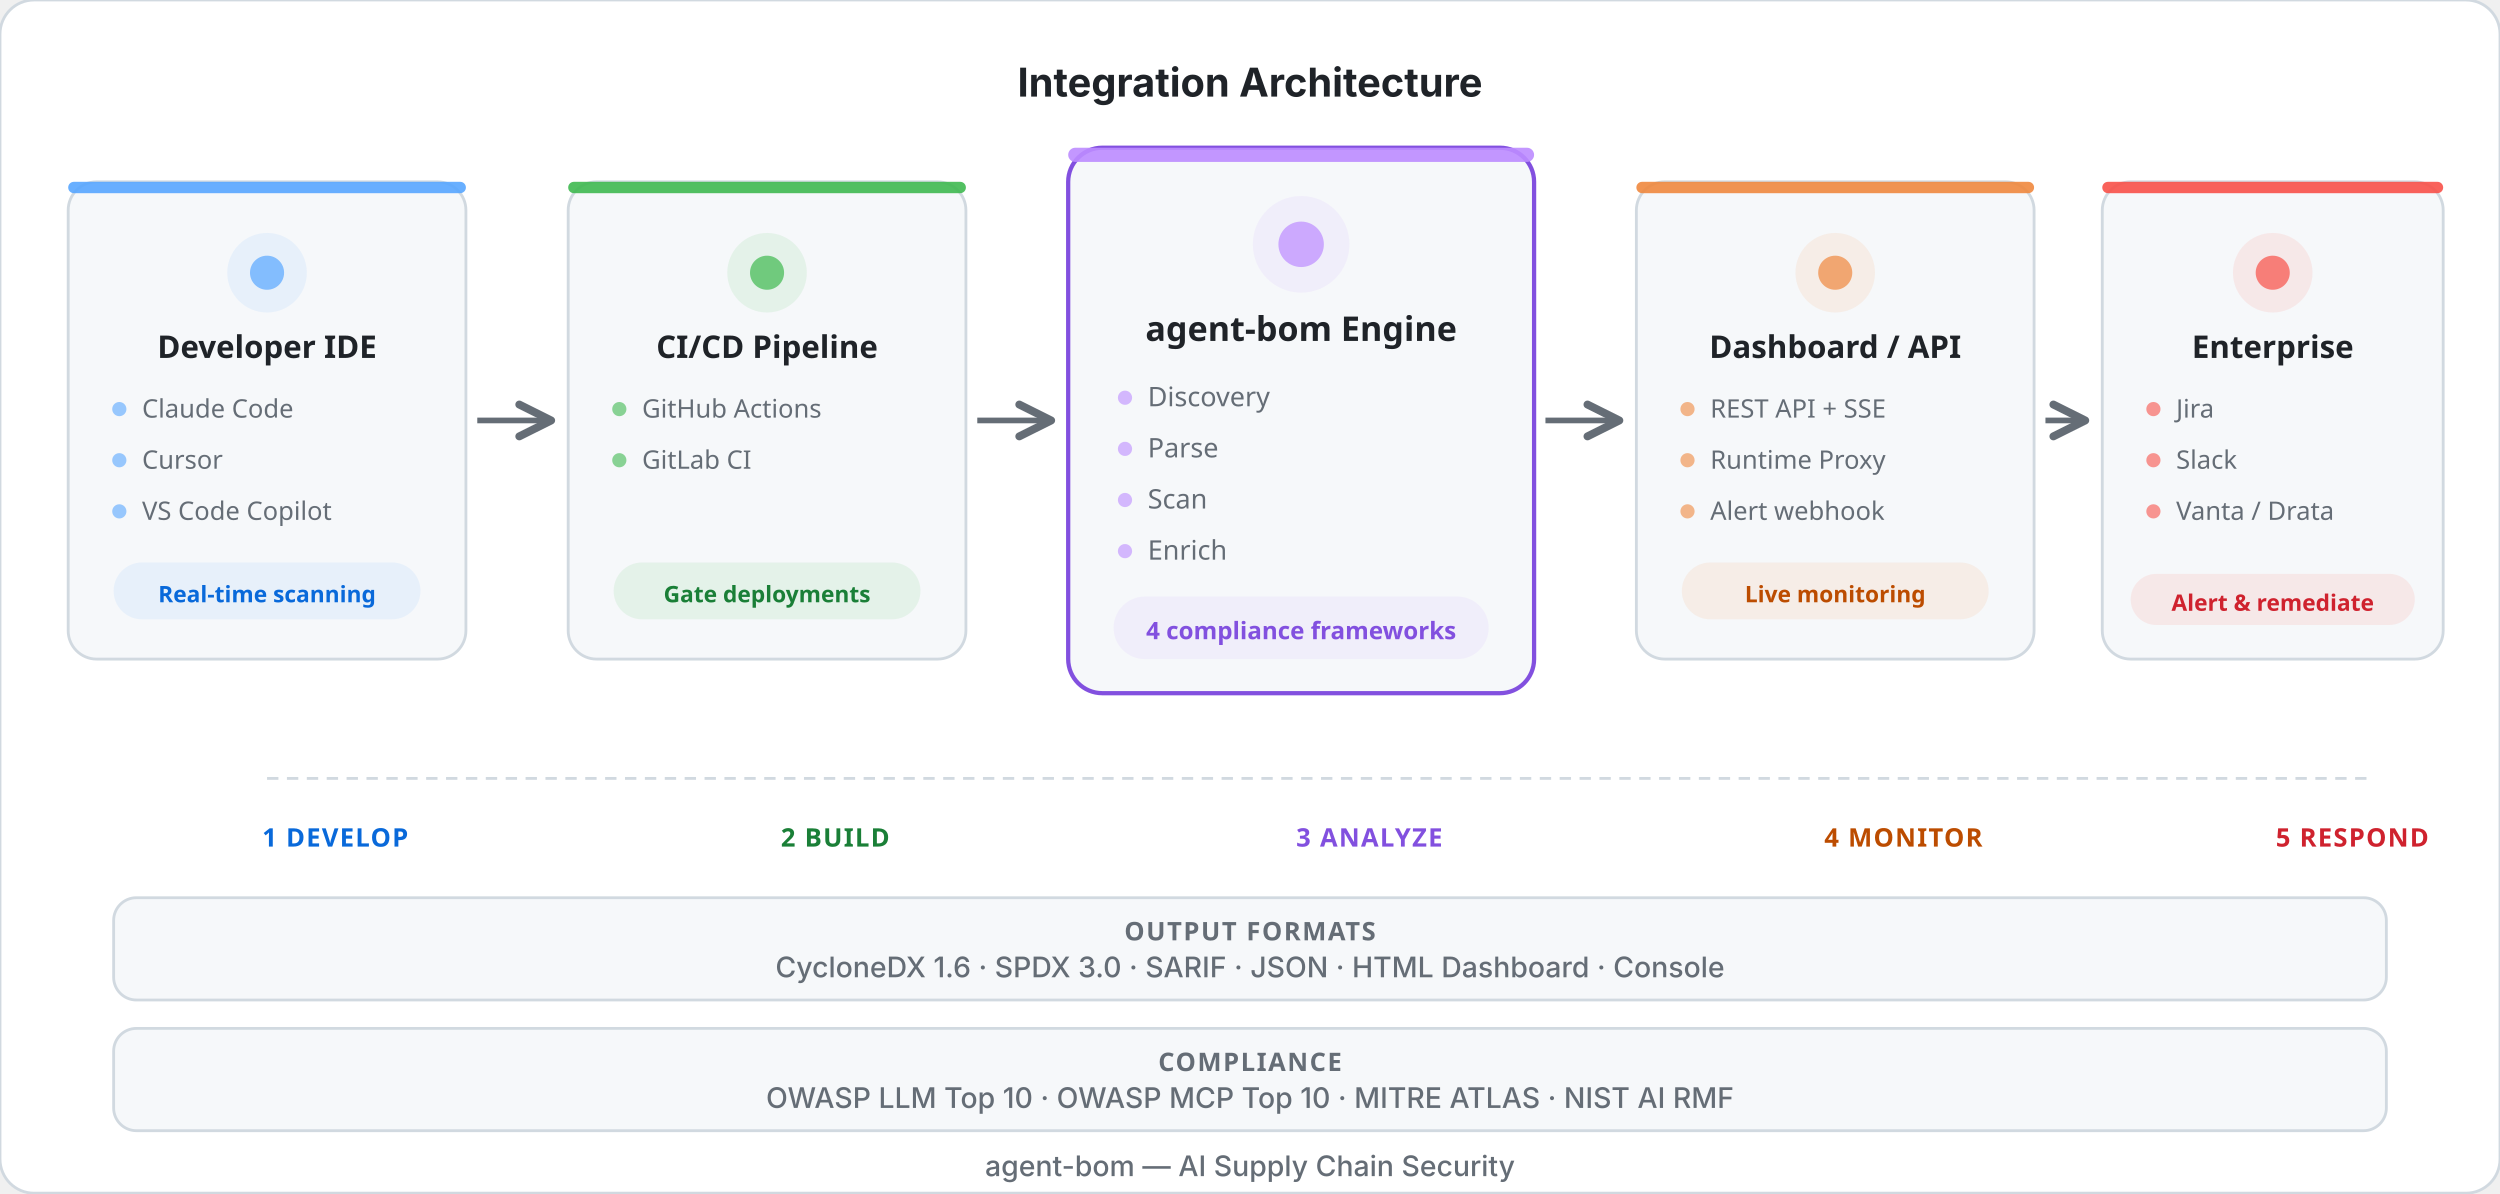
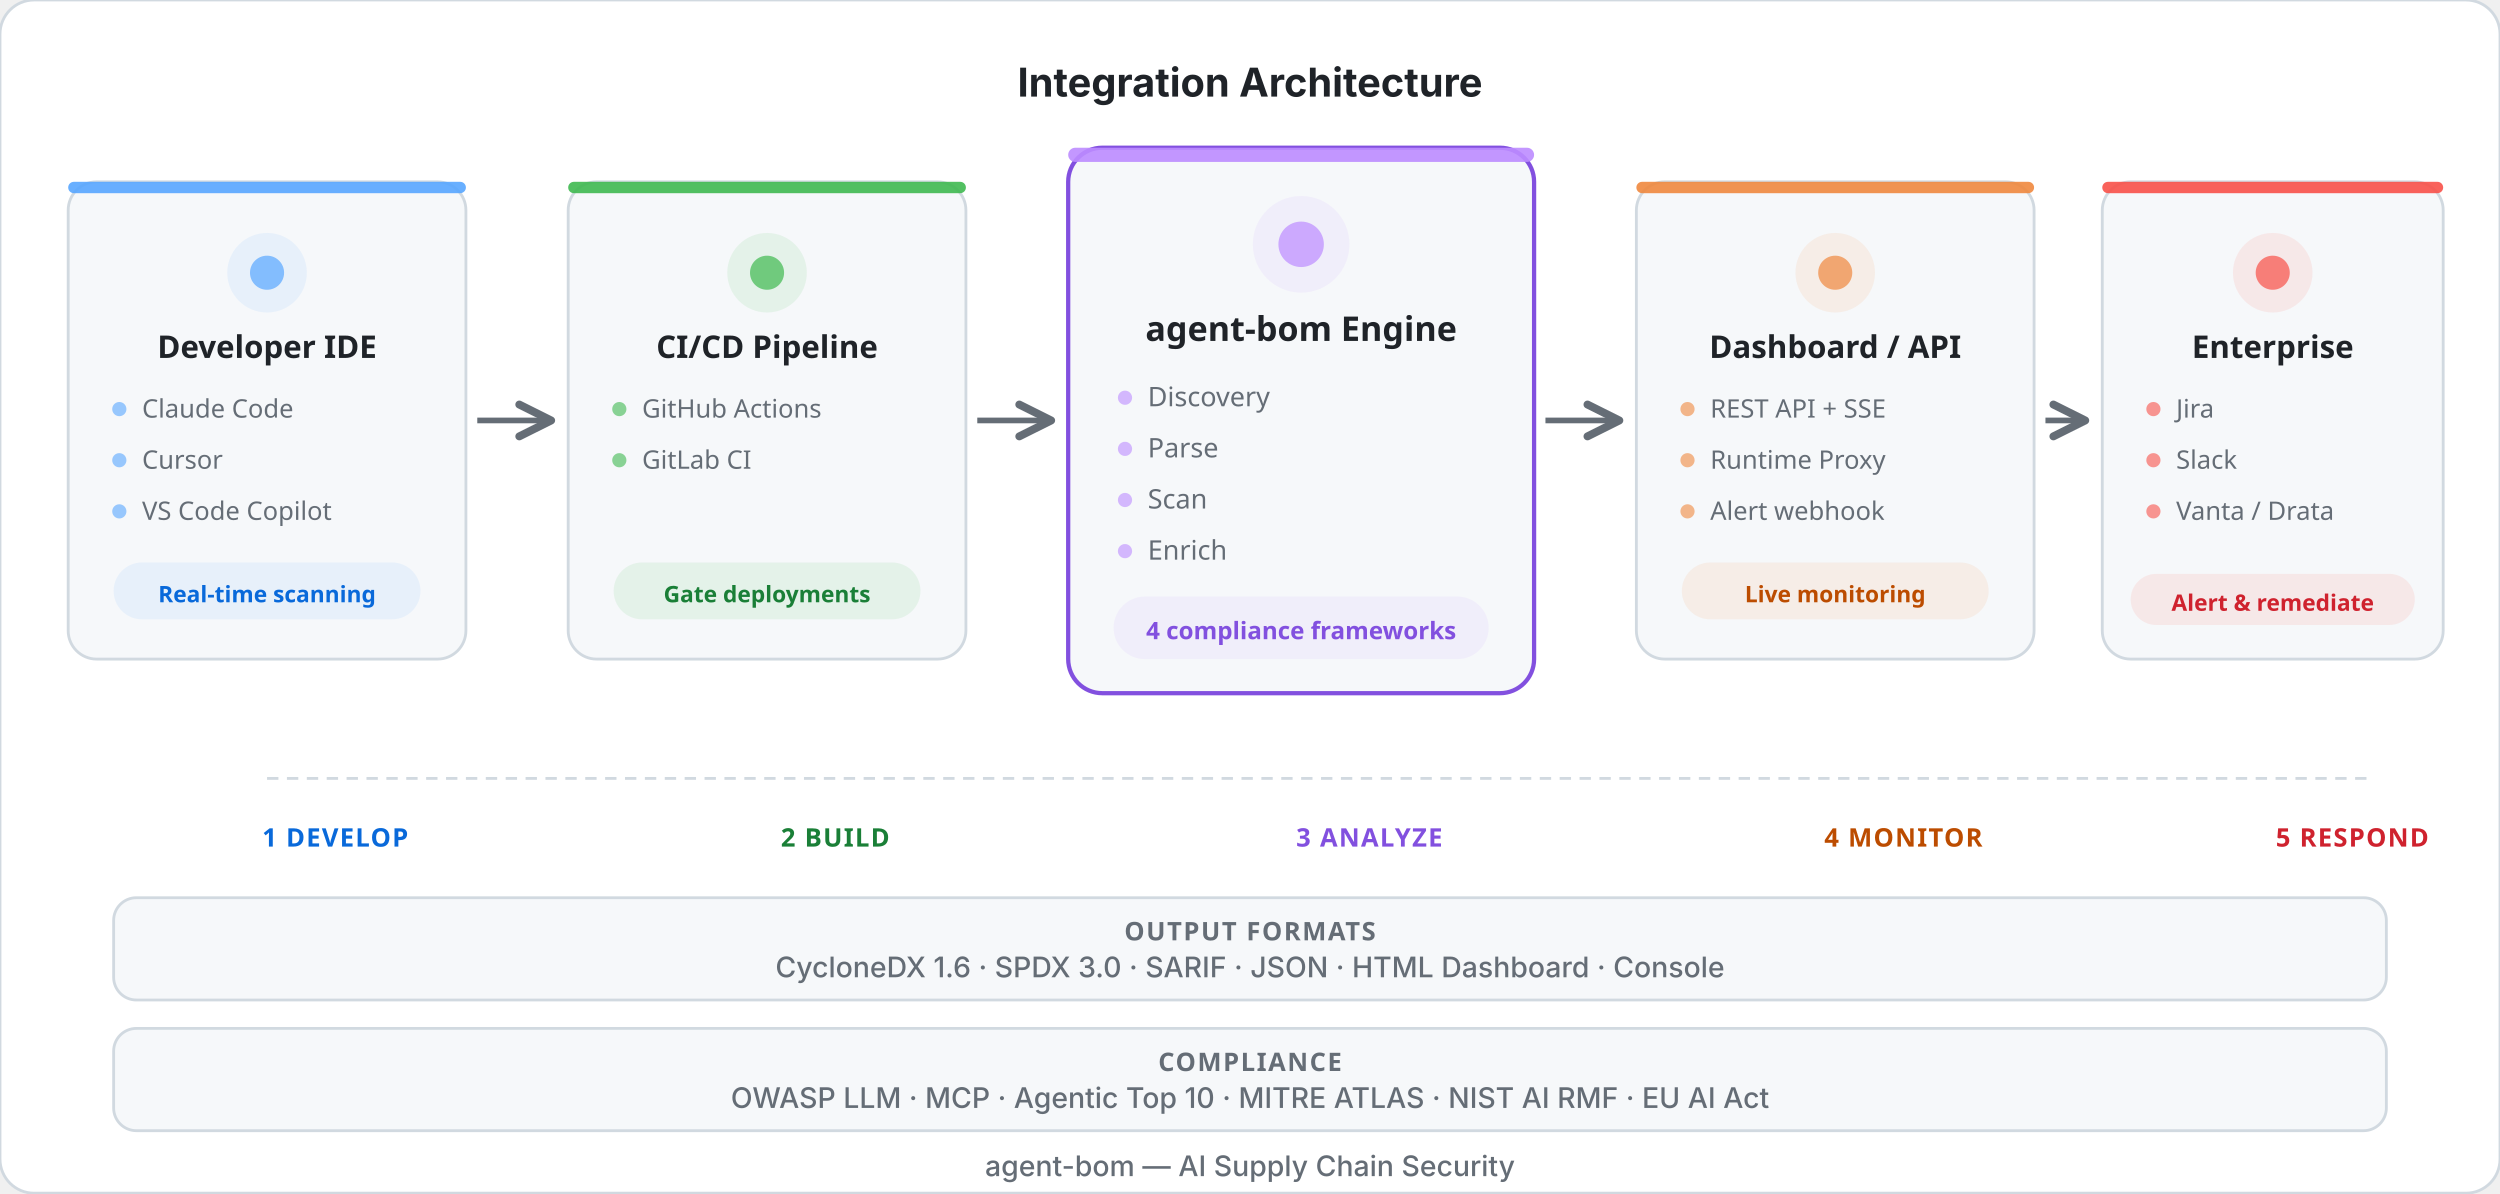
<svg xmlns="http://www.w3.org/2000/svg" viewBox="0 0 880 420" fill="none">
  <style>
    .title { font: 700 14px system-ui, -apple-system, sans-serif; fill: #1f2328; }
    .node-label { font: 700 11px system-ui, sans-serif; fill: #1f2328; }
    .node-sub { font: 400 9px system-ui, sans-serif; fill: #656d76; }
    .node-tag { font: 600 8px system-ui, sans-serif; }
    .engine-label { font: 700 12px system-ui, sans-serif; fill: #1f2328; }
    .engine-sub { font: 400 9.5px system-ui, sans-serif; fill: #656d76; }
    .engine-tag { font: 600 8.5px system-ui, sans-serif; }
    .footer { font: 500 10px system-ui, -apple-system, sans-serif; fill: #656d76; }
  </style>
  <defs>
    <marker id="arrow" viewBox="0 0 10 10" refX="9" refY="5" markerWidth="7" markerHeight="7" orient="auto">
      <path d="M1 1L9 5L1 9" stroke="#656d76" stroke-width="2" fill="none" stroke-linecap="round" stroke-linejoin="round" />
    </marker>
  </defs>
  <rect width="880" height="420" rx="12" fill="#ffffff" stroke="#d1d9e0" stroke-width="1" />
  <text x="440" y="34" text-anchor="middle" class="title">Integration Architecture</text>
  <g transform="translate(24, 64)">
    <rect width="140" height="168" rx="10" fill="#f6f8fa" stroke="#d1d9e0" stroke-width="1" />
    <rect x="0" y="0" width="140" height="4" rx="2" fill="#58a6ff" opacity="0.9" />
    <circle cx="70" cy="32" r="14" fill="#58a6ff" opacity="0.1" />
    <circle cx="70" cy="32" r="6" fill="#58a6ff" opacity="0.7" />
    <text x="70" y="62" text-anchor="middle" class="node-label">Developer IDE</text>
    <g transform="translate(14, 76)">
      <circle cx="4" cy="4" r="2.5" fill="#58a6ff" opacity="0.6" />
      <text x="12" y="7" class="node-sub">Claude Code</text>
    </g>
    <g transform="translate(14, 94)">
      <circle cx="4" cy="4" r="2.5" fill="#58a6ff" opacity="0.6" />
      <text x="12" y="7" class="node-sub">Cursor</text>
    </g>
    <g transform="translate(14, 112)">
      <circle cx="4" cy="4" r="2.5" fill="#58a6ff" opacity="0.6" />
      <text x="12" y="7" class="node-sub">VS Code Copilot</text>
    </g>
    <rect x="16" y="134" width="108" height="20" rx="10" fill="#58a6ff" opacity="0.1" />
    <text x="70" y="148" text-anchor="middle" class="node-tag" fill="#0969da">Real-time scanning</text>
  </g>
  <line x1="168" y1="148" x2="194" y2="148" stroke="#656d76" stroke-width="2" marker-end="url(#arrow)" />
  <g transform="translate(200, 64)">
    <rect width="140" height="168" rx="10" fill="#f6f8fa" stroke="#d1d9e0" stroke-width="1" />
    <rect x="0" y="0" width="140" height="4" rx="2" fill="#3fb950" opacity="0.9" />
    <circle cx="70" cy="32" r="14" fill="#3fb950" opacity="0.1" />
    <circle cx="70" cy="32" r="6" fill="#3fb950" opacity="0.7" />
    <text x="70" y="62" text-anchor="middle" class="node-label">CI/CD Pipeline</text>
    <g transform="translate(14, 76)">
      <circle cx="4" cy="4" r="2.5" fill="#3fb950" opacity="0.6" />
      <text x="12" y="7" class="node-sub">GitHub Actions</text>
    </g>
    <g transform="translate(14, 94)">
      <circle cx="4" cy="4" r="2.5" fill="#3fb950" opacity="0.6" />
      <text x="12" y="7" class="node-sub">GitLab CI</text>
    </g>
    <rect x="16" y="134" width="108" height="20" rx="10" fill="#3fb950" opacity="0.1" />
    <text x="70" y="148" text-anchor="middle" class="node-tag" fill="#1a7f37">Gate deployments</text>
  </g>
  <line x1="344" y1="148" x2="370" y2="148" stroke="#656d76" stroke-width="2" marker-end="url(#arrow)" />
  <g transform="translate(376, 52)">
    <rect width="164" height="192" rx="12" fill="#f6f8fa" stroke="#8250df" stroke-width="1.5" opacity="1" />
    <rect x="0" y="0" width="164" height="5" rx="2.5" fill="#bc8cff" opacity="0.9" />
    <circle cx="82" cy="34" r="17" fill="#bc8cff" opacity="0.1" />
    <circle cx="82" cy="34" r="8" fill="#bc8cff" opacity="0.7" />
    <text x="82" y="68" text-anchor="middle" class="engine-label">agent-bom Engine</text>
    <g transform="translate(16, 84)">
      <circle cx="4" cy="4" r="2.5" fill="#bc8cff" opacity="0.6" />
      <text x="12" y="7" class="engine-sub">Discovery</text>
    </g>
    <g transform="translate(16, 102)">
      <circle cx="4" cy="4" r="2.5" fill="#bc8cff" opacity="0.6" />
      <text x="12" y="7" class="engine-sub">Parse</text>
    </g>
    <g transform="translate(16, 120)">
      <circle cx="4" cy="4" r="2.5" fill="#bc8cff" opacity="0.6" />
      <text x="12" y="7" class="engine-sub">Scan</text>
    </g>
    <g transform="translate(16, 138)">
      <circle cx="4" cy="4" r="2.5" fill="#bc8cff" opacity="0.6" />
      <text x="12" y="7" class="engine-sub">Enrich</text>
    </g>
    <rect x="16" y="158" width="132" height="22" rx="11" fill="#bc8cff" opacity="0.1" />
    <text x="82" y="173" text-anchor="middle" class="engine-tag" fill="#8250df">4 compliance frameworks</text>
  </g>
  <line x1="544" y1="148" x2="570" y2="148" stroke="#656d76" stroke-width="2" marker-end="url(#arrow)" />
  <g transform="translate(576, 64)">
    <rect width="140" height="168" rx="10" fill="#f6f8fa" stroke="#d1d9e0" stroke-width="1" />
    <rect x="0" y="0" width="140" height="4" rx="2" fill="#f0883e" opacity="0.9" />
    <circle cx="70" cy="32" r="14" fill="#f0883e" opacity="0.1" />
    <circle cx="70" cy="32" r="6" fill="#f0883e" opacity="0.7" />
    <text x="70" y="62" text-anchor="middle" class="node-label">Dashboard / API</text>
    <g transform="translate(14, 76)">
      <circle cx="4" cy="4" r="2.5" fill="#f0883e" opacity="0.6" />
      <text x="12" y="7" class="node-sub">REST API + SSE</text>
    </g>
    <g transform="translate(14, 94)">
      <circle cx="4" cy="4" r="2.5" fill="#f0883e" opacity="0.6" />
      <text x="12" y="7" class="node-sub">Runtime Proxy</text>
    </g>
    <g transform="translate(14, 112)">
      <circle cx="4" cy="4" r="2.5" fill="#f0883e" opacity="0.6" />
      <text x="12" y="7" class="node-sub">Alert webhook</text>
    </g>
    <rect x="16" y="134" width="108" height="20" rx="10" fill="#f0883e" opacity="0.1" />
    <text x="70" y="148" text-anchor="middle" class="node-tag" fill="#bc4c00">Live monitoring</text>
  </g>
  <line x1="720" y1="148" x2="734" y2="148" stroke="#656d76" stroke-width="2" marker-end="url(#arrow)" />
  <g transform="translate(740, 64)">
    <rect width="120" height="168" rx="10" fill="#f6f8fa" stroke="#d1d9e0" stroke-width="1" />
    <rect x="0" y="0" width="120" height="4" rx="2" fill="#f85149" opacity="0.9" />
    <circle cx="60" cy="32" r="14" fill="#f85149" opacity="0.1" />
    <circle cx="60" cy="32" r="6" fill="#f85149" opacity="0.7" />
    <text x="60" y="62" text-anchor="middle" class="node-label">Enterprise</text>
    <g transform="translate(14, 76)">
      <circle cx="4" cy="4" r="2.5" fill="#f85149" opacity="0.6" />
      <text x="12" y="7" class="node-sub">Jira</text>
    </g>
    <g transform="translate(14, 94)">
      <circle cx="4" cy="4" r="2.5" fill="#f85149" opacity="0.6" />
      <text x="12" y="7" class="node-sub">Slack</text>
    </g>
    <g transform="translate(14, 112)">
      <circle cx="4" cy="4" r="2.5" fill="#f85149" opacity="0.6" />
      <text x="12" y="7" class="node-sub">Vanta / Drata</text>
    </g>
    <rect x="10" y="138" width="100" height="18" rx="9" fill="#f85149" opacity="0.1" />
    <text x="60" y="151" text-anchor="middle" class="node-tag" fill="#cf222e">Alert &amp; remediate</text>
  </g>
  <g transform="translate(24, 260)">
    <line x1="70" y1="14" x2="810" y2="14" stroke="#d1d9e0" stroke-width="1" stroke-dasharray="4 3" />
    <text x="94" y="38" text-anchor="middle" font-family="system-ui, sans-serif" font-size="9" font-weight="600" fill="#0969da" letter-spacing="0.05em">1 DEVELOP</text>
    <text x="270" y="38" text-anchor="middle" font-family="system-ui, sans-serif" font-size="9" font-weight="600" fill="#1a7f37" letter-spacing="0.05em">2 BUILD</text>
    <text x="458" y="38" text-anchor="middle" font-family="system-ui, sans-serif" font-size="9" font-weight="600" fill="#8250df" letter-spacing="0.05em">3 ANALYZE</text>
    <text x="646" y="38" text-anchor="middle" font-family="system-ui, sans-serif" font-size="9" font-weight="600" fill="#bc4c00" letter-spacing="0.05em">4 MONITOR</text>
    <text x="804" y="38" text-anchor="middle" font-family="system-ui, sans-serif" font-size="9" font-weight="600" fill="#cf222e" letter-spacing="0.05em">5 RESPOND</text>
  </g>
  <g transform="translate(40, 316)">
    <rect width="800" height="36" rx="8" fill="#f6f8fa" stroke="#d1d9e0" stroke-width="1" />
    <text x="400" y="15" text-anchor="middle" font-family="system-ui, sans-serif" font-size="9" font-weight="700" fill="#656d76" letter-spacing="0.06em">OUTPUT FORMATS</text>
    <text x="400" y="28" text-anchor="middle" class="footer">CycloneDX 1.6  ·  SPDX 3.0  ·  SARIF  ·  JSON  ·  HTML Dashboard  ·  Console</text>
  </g>
  <g transform="translate(40, 362)">
    <rect width="800" height="36" rx="8" fill="#f6f8fa" stroke="#d1d9e0" stroke-width="1" />
    <text x="400" y="15" text-anchor="middle" font-family="system-ui, sans-serif" font-size="9" font-weight="700" fill="#656d76" letter-spacing="0.06em">COMPLIANCE</text>
-     <text x="400" y="28" text-anchor="middle" class="footer">OWASP LLM Top 10  ·  OWASP MCP Top 10  ·  MITRE ATLAS  ·  NIST AI RMF</text>
+     <text x="400" y="28" text-anchor="middle" class="footer">OWASP LLM · MCP · Agentic Top 10  ·  MITRE ATLAS  ·  NIST AI RMF  ·  EU AI Act</text>
  </g>
  <text x="440" y="414" text-anchor="middle" class="footer">agent-bom — AI Supply Chain Security</text>
</svg>
